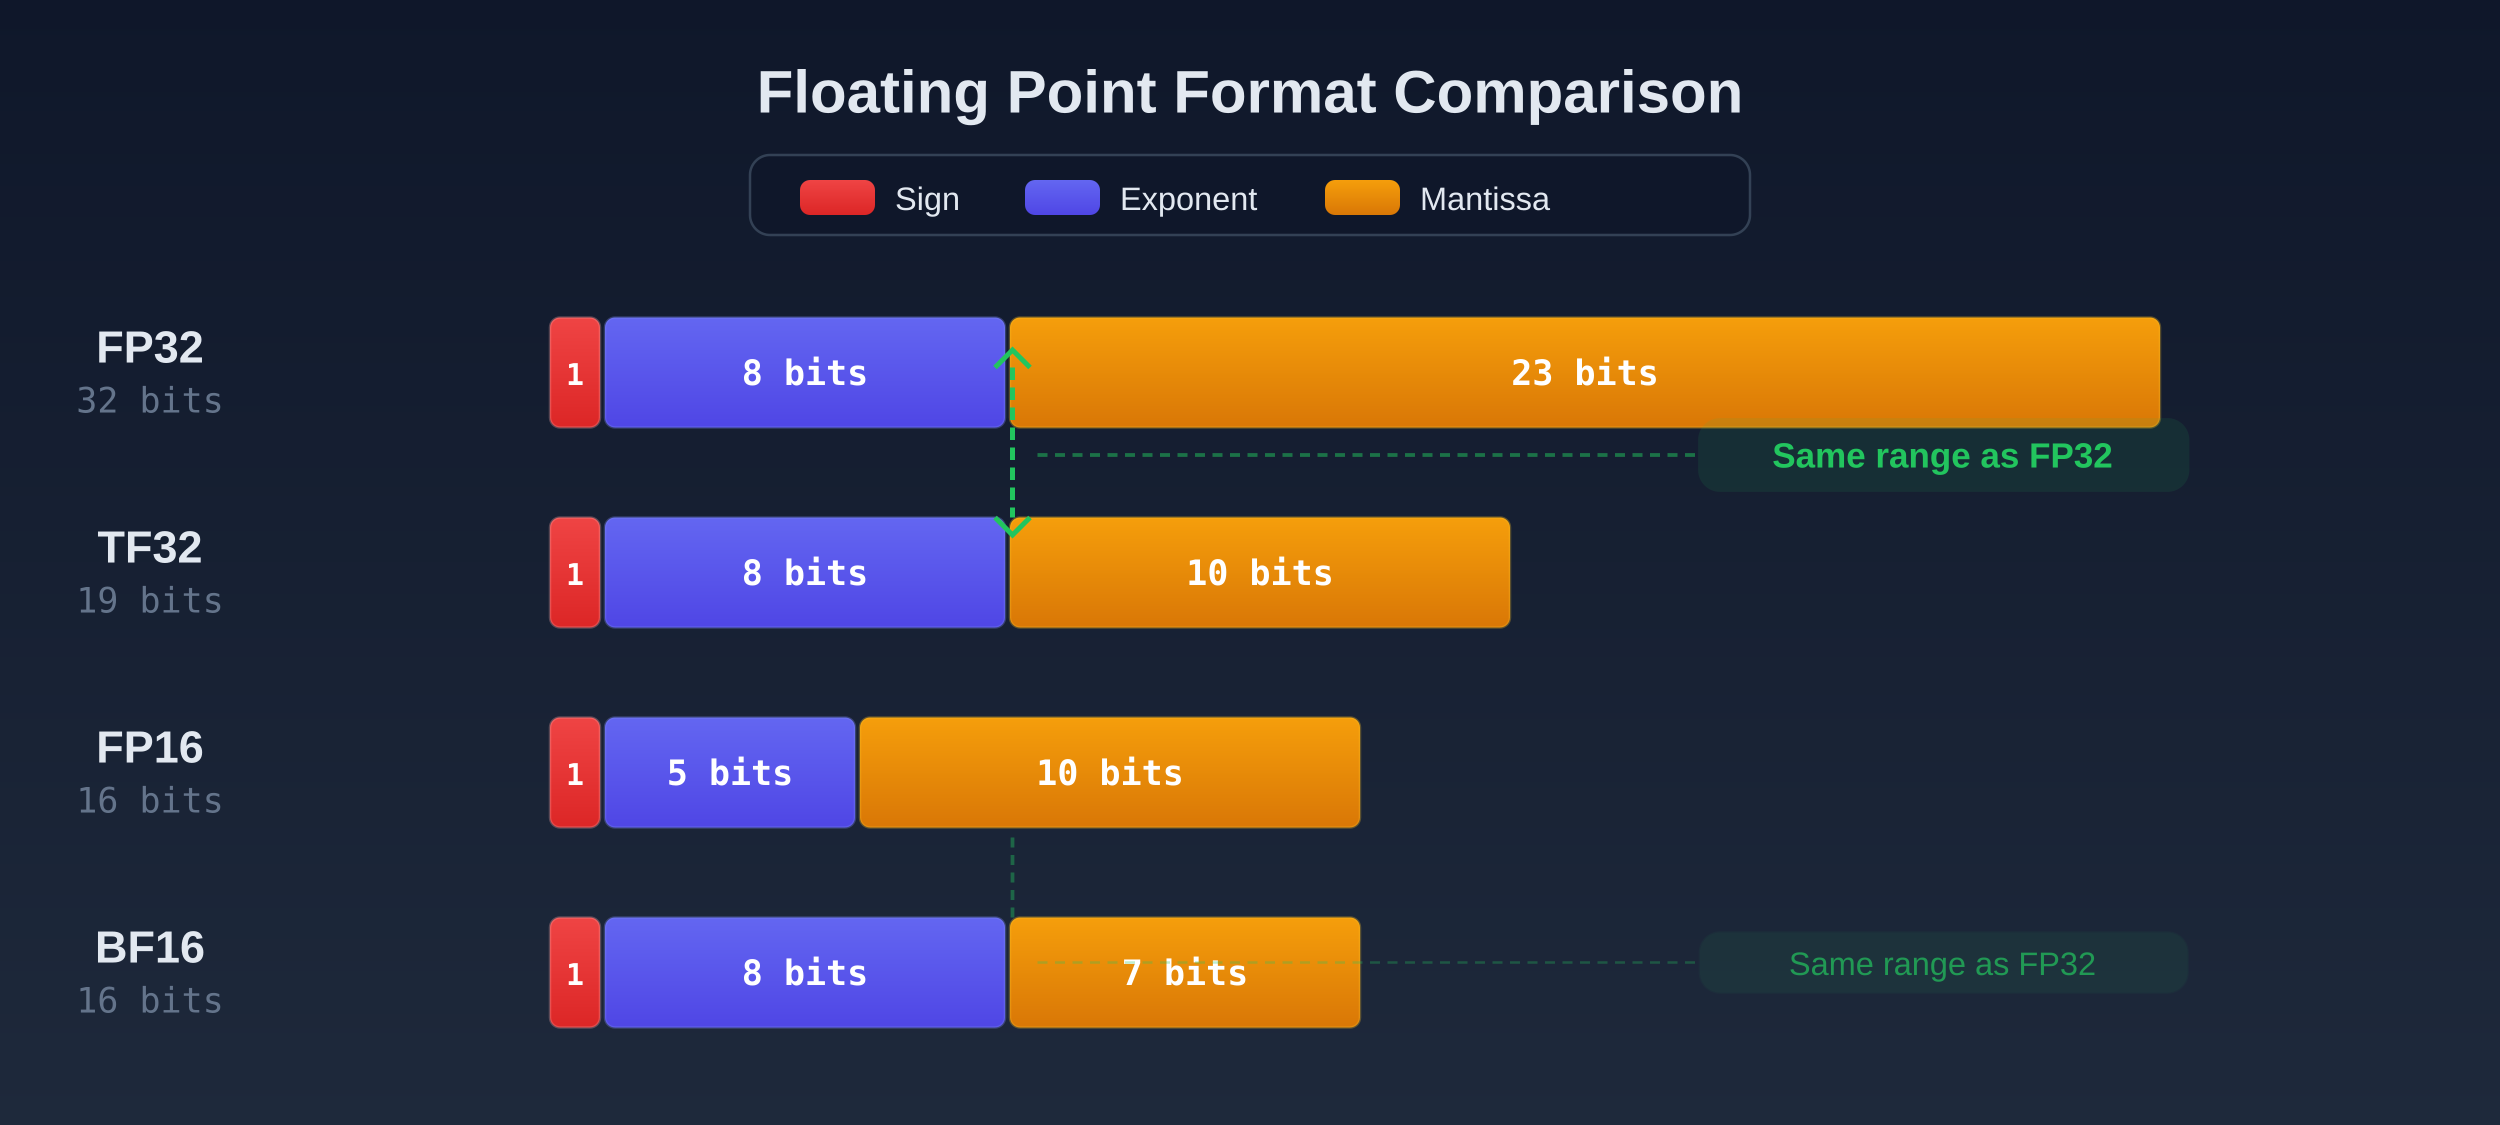
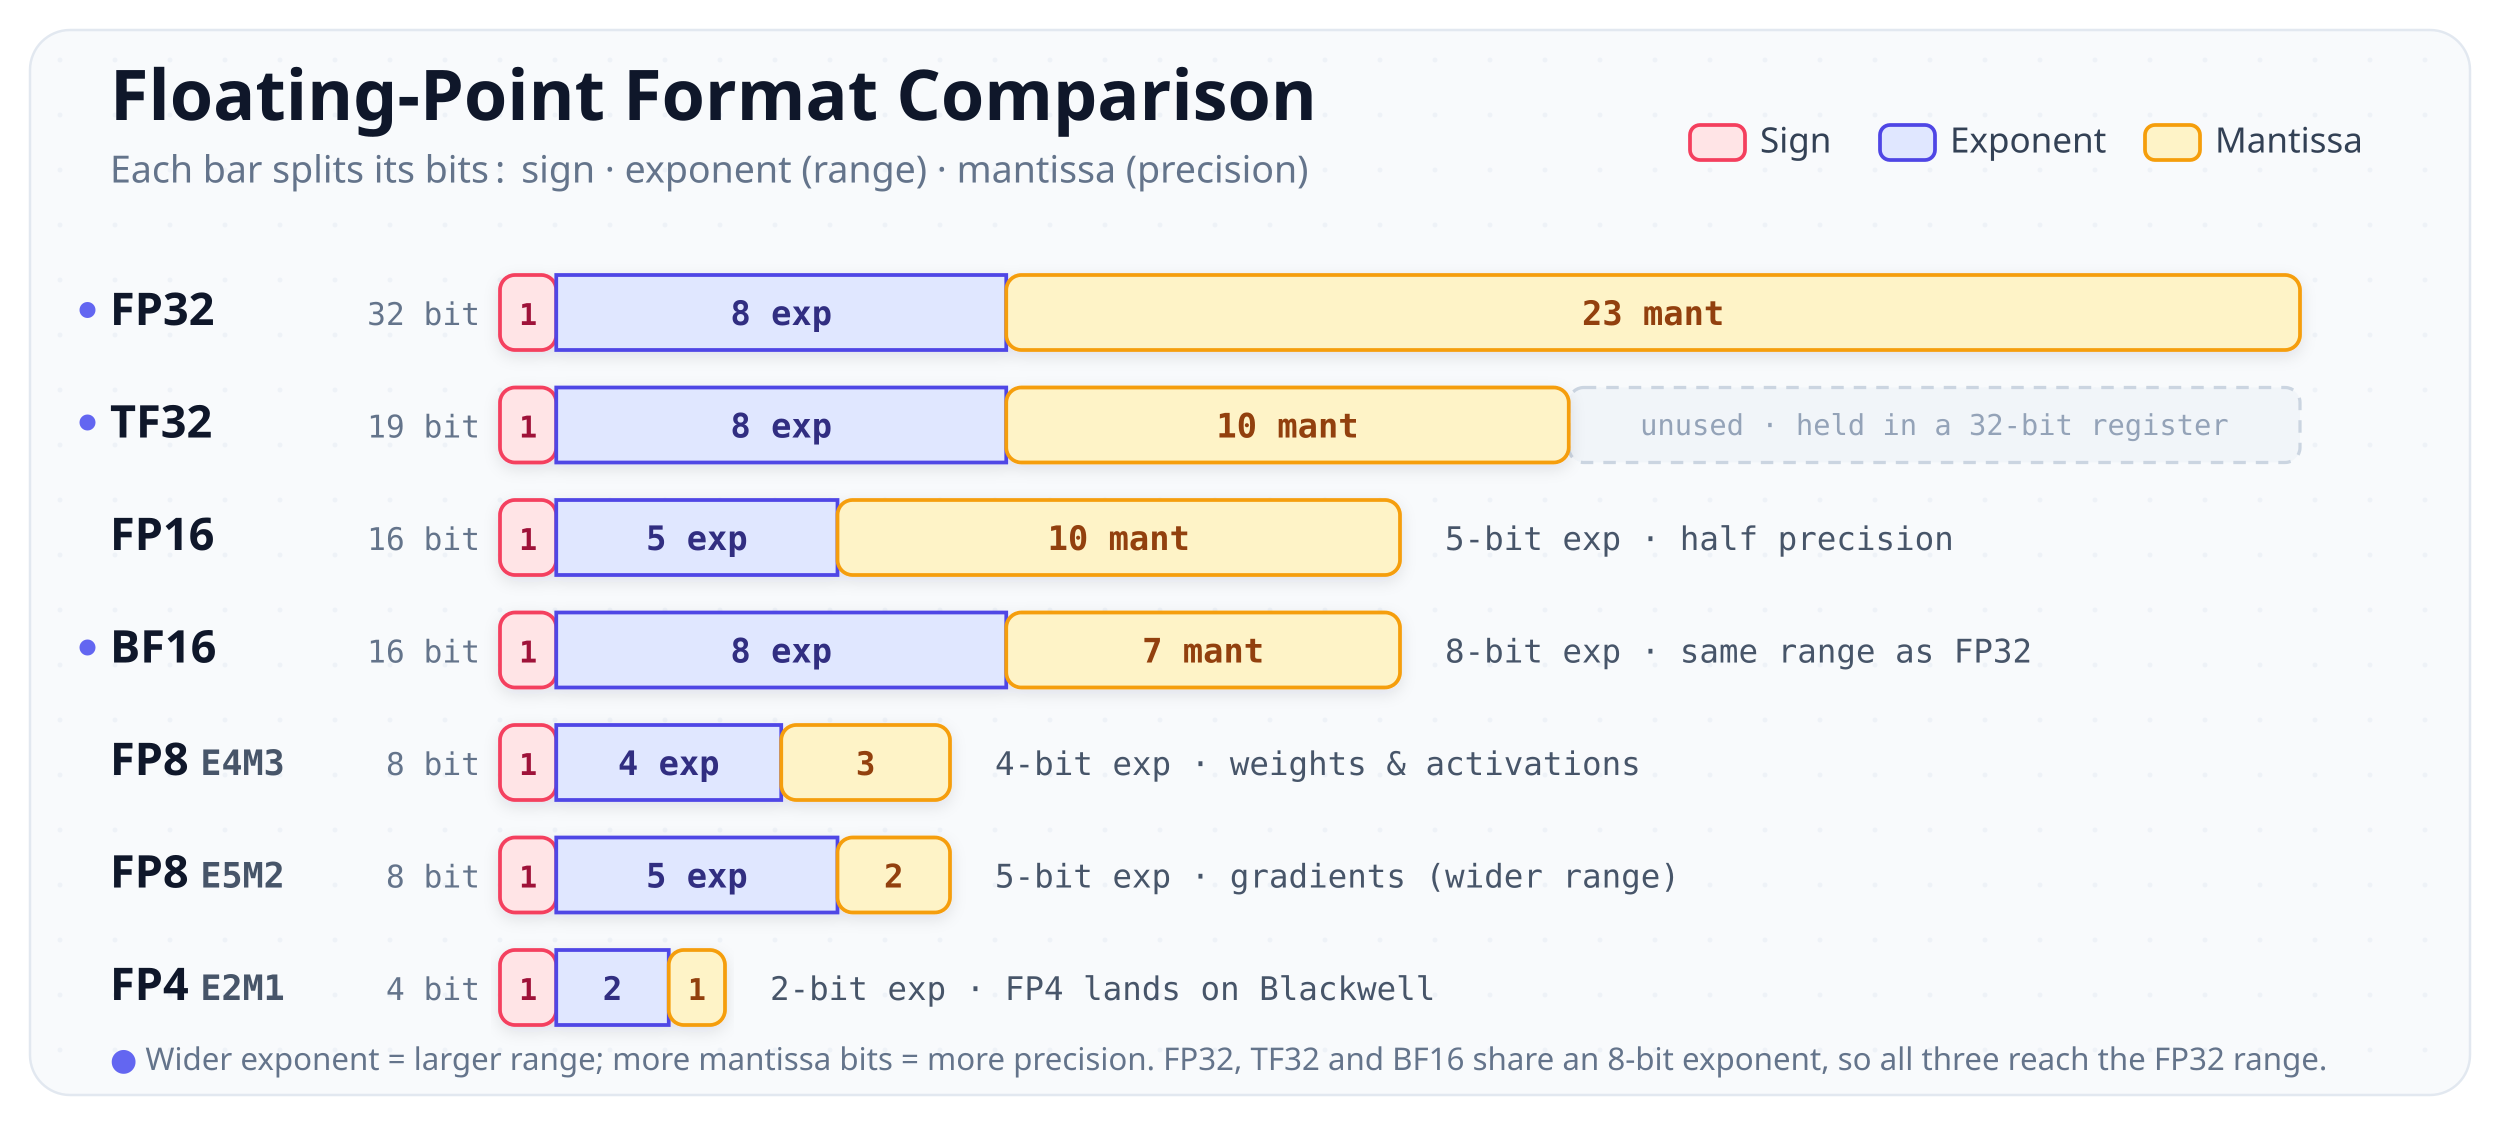
- <svg xmlns="http://www.w3.org/2000/svg" viewBox="0 0 1000 450">
+ <svg xmlns="http://www.w3.org/2000/svg" width="1000" height="450" viewBox="0 0 1000 450" role="img" aria-label="Floating-point format bit layouts compared: FP32 (1 sign, 8 exponent, 23 mantissa), TF32 (1/8/10, 19 bits used), FP16 (1/5/10), BF16 (1/8/7), FP8 E4M3 (1/4/3), FP8 E5M2 (1/5/2) and FP4 E2M1 (1/2/1), each drawn as a horizontal bit-field bar.">
  <defs>
-     <linearGradient id="bg-fp" x1="0" y1="0" x2="0" y2="1">
-       <stop offset="0%" stop-color="#0f172a" />
-       <stop offset="100%" stop-color="#1e293b" />
-     </linearGradient>
-     <linearGradient id="signGrad" x1="0" y1="0" x2="0" y2="1">
-       <stop offset="0%" stop-color="#ef4444" />
-       <stop offset="100%" stop-color="#dc2626" />
-     </linearGradient>
-     <linearGradient id="expGrad" x1="0" y1="0" x2="0" y2="1">
-       <stop offset="0%" stop-color="#6366f1" />
-       <stop offset="100%" stop-color="#4f46e5" />
-     </linearGradient>
-     <linearGradient id="mantGrad" x1="0" y1="0" x2="0" y2="1">
-       <stop offset="0%" stop-color="#f59e0b" />
-       <stop offset="100%" stop-color="#d97706" />
-     </linearGradient>
+     <style>
+       .ttl  { font-family: Montserrat, 'Segoe UI', system-ui, sans-serif; }
+       .lbl  { font-family: Montserrat, 'Segoe UI', system-ui, sans-serif; }
+       .mono { font-family: 'JetBrains Mono', ui-monospace, 'SF Mono', Menlo, Consolas, monospace; }
+     </style>
+     <filter id="fpCard" x="-4%" y="-30%" width="108%" height="160%">
+       <feDropShadow dx="0" dy="2" stdDeviation="3" flood-color="#0F172A" flood-opacity="0.10" />
+     </filter>
+     <pattern id="fpDots" x="0" y="0" width="22" height="22" patternUnits="userSpaceOnUse">
+       <circle cx="2" cy="2" r="1" fill="#EEF2F7" />
+     </pattern>
  </defs>
-   <rect width="1000" height="450" fill="url(#bg-fp)" />
-   <text x="500" y="45" text-anchor="middle" font-family="'Segoe UI', Arial, sans-serif" font-size="24" font-weight="bold" fill="#e2e8f0">Floating Point Format Comparison</text>
-   <rect x="300" y="62" width="400" height="32" rx="8" fill="#0f172a" stroke="#334155" stroke-width="1" />
-   <rect x="320" y="72" width="30" height="14" rx="4" fill="url(#signGrad)" />
-   <text x="358" y="84" font-family="'Segoe UI', Arial, sans-serif" font-size="13" fill="#e2e8f0">Sign</text>
-   <rect x="410" y="72" width="30" height="14" rx="4" fill="url(#expGrad)" />
-   <text x="448" y="84" font-family="'Segoe UI', Arial, sans-serif" font-size="13" fill="#e2e8f0">Exponent</text>
-   <rect x="530" y="72" width="30" height="14" rx="4" fill="url(#mantGrad)" />
-   <text x="568" y="84" font-family="'Segoe UI', Arial, sans-serif" font-size="13" fill="#e2e8f0">Mantissa</text>
-   <g transform="translate(0, 115)">
-     <text x="60" y="30" text-anchor="middle" font-family="'Segoe UI', Arial, sans-serif" font-size="18" font-weight="bold" fill="#e2e8f0">FP32</text>
-     <text x="60" y="50" text-anchor="middle" font-family="monospace" font-size="14" fill="#64748b">32 bits</text>
-     <rect x="220" y="12" width="20" height="44" rx="4" fill="url(#signGrad)" stroke="#fca5a5" stroke-width="1" stroke-opacity="0.3" />
-     <text x="230" y="39" text-anchor="middle" font-family="monospace" font-size="12" fill="white" font-weight="bold">1</text>
-     <rect x="242" y="12" width="160" height="44" rx="4" fill="url(#expGrad)" stroke="#818cf8" stroke-width="1" stroke-opacity="0.3" />
-     <text x="322" y="39" text-anchor="middle" font-family="monospace" font-size="14" fill="white" font-weight="bold">8 bits</text>
-     <rect x="404" y="12" width="460" height="44" rx="4" fill="url(#mantGrad)" stroke="#fbbf24" stroke-width="1" stroke-opacity="0.3" />
-     <text x="634" y="39" text-anchor="middle" font-family="monospace" font-size="14" fill="white" font-weight="bold">23 bits</text>
+   <rect width="1000" height="450" fill="#FFFFFF" />
+   <rect x="12" y="12" width="976" height="426" rx="16" fill="#F8FAFC" stroke="#E2E8F0" stroke-width="1" />
+   <rect x="12" y="12" width="976" height="426" rx="16" fill="url(#fpDots)" />
+   <text x="44" y="48" class="ttl" font-size="28" font-weight="700" fill="#0F172A">Floating-Point Format Comparison</text>
+   <text x="44" y="73" class="lbl" font-size="15" fill="#64748B">Each bar splits its bits :  sign · exponent (range) · mantissa (precision)</text>
+   <g>
+     <rect x="676" y="50" width="22" height="14" rx="4" fill="#FFE4E6" stroke="#F43F5E" stroke-width="1.5" />
+     <text x="704" y="61" class="lbl" font-size="14" fill="#334155">Sign</text>
+     <rect x="752" y="50" width="22" height="14" rx="4" fill="#E0E7FF" stroke="#4F46E5" stroke-width="1.5" />
+     <text x="780" y="61" class="lbl" font-size="14" fill="#334155">Exponent</text>
+     <rect x="858" y="50" width="22" height="14" rx="4" fill="#FEF3C7" stroke="#F59E0B" stroke-width="1.5" />
+     <text x="886" y="61" class="lbl" font-size="14" fill="#334155">Mantissa</text>
  </g>
-   <g transform="translate(0, 195)">
-     <text x="60" y="30" text-anchor="middle" font-family="'Segoe UI', Arial, sans-serif" font-size="18" font-weight="bold" fill="#e2e8f0">TF32</text>
-     <text x="60" y="50" text-anchor="middle" font-family="monospace" font-size="14" fill="#64748b">19 bits</text>
-     <rect x="220" y="12" width="20" height="44" rx="4" fill="url(#signGrad)" stroke="#fca5a5" stroke-width="1" stroke-opacity="0.3" />
-     <text x="230" y="39" text-anchor="middle" font-family="monospace" font-size="12" fill="white" font-weight="bold">1</text>
-     <rect x="242" y="12" width="160" height="44" rx="4" fill="url(#expGrad)" stroke="#818cf8" stroke-width="1" stroke-opacity="0.3" />
-     <text x="322" y="39" text-anchor="middle" font-family="monospace" font-size="14" fill="white" font-weight="bold">8 bits</text>
-     <rect x="404" y="12" width="200" height="44" rx="4" fill="url(#mantGrad)" stroke="#fbbf24" stroke-width="1" stroke-opacity="0.3" />
-     <text x="504" y="39" text-anchor="middle" font-family="monospace" font-size="14" fill="white" font-weight="bold">10 bits</text>
+   <g>
+     <circle cx="35" cy="124" r="3.2" fill="#6366F1" />
+     <text x="44" y="130" class="ttl" font-size="18" font-weight="700" fill="#0F172A">FP32</text>
+     <text x="192" y="130" text-anchor="end" class="mono" font-size="12.5" fill="#64748B">32 bit</text>
+     <g filter="url(#fpCard)">
+       <rect x="200" y="110" width="22.5" height="30" rx="6" fill="#FFE4E6" stroke="#F43F5E" stroke-width="1.5" />
+       <rect x="222.5" y="110" width="180" height="30" fill="#E0E7FF" stroke="#4F46E5" stroke-width="1.5" />
+       <rect x="402.5" y="110" width="517.5" height="30" rx="6" fill="#FEF3C7" stroke="#F59E0B" stroke-width="1.5" />
+     </g>
+     <text x="211.25" y="130" text-anchor="middle" class="mono" font-size="12" font-weight="700" fill="#9F1239">1</text>
+     <text x="312.5" y="130" text-anchor="middle" class="mono" font-size="13.5" font-weight="700" fill="#312E81">8 exp</text>
+     <text x="661.25" y="130" text-anchor="middle" class="mono" font-size="13.5" font-weight="700" fill="#92400E">23 mant</text>
  </g>
-   <g transform="translate(0, 275)">
-     <text x="60" y="30" text-anchor="middle" font-family="'Segoe UI', Arial, sans-serif" font-size="18" font-weight="bold" fill="#e2e8f0">FP16</text>
-     <text x="60" y="50" text-anchor="middle" font-family="monospace" font-size="14" fill="#64748b">16 bits</text>
-     <rect x="220" y="12" width="20" height="44" rx="4" fill="url(#signGrad)" stroke="#fca5a5" stroke-width="1" stroke-opacity="0.3" />
-     <text x="230" y="39" text-anchor="middle" font-family="monospace" font-size="12" fill="white" font-weight="bold">1</text>
-     <rect x="242" y="12" width="100" height="44" rx="4" fill="url(#expGrad)" stroke="#818cf8" stroke-width="1" stroke-opacity="0.3" />
-     <text x="292" y="39" text-anchor="middle" font-family="monospace" font-size="14" fill="white" font-weight="bold">5 bits</text>
-     <rect x="344" y="12" width="200" height="44" rx="4" fill="url(#mantGrad)" stroke="#fbbf24" stroke-width="1" stroke-opacity="0.3" />
-     <text x="444" y="39" text-anchor="middle" font-family="monospace" font-size="14" fill="white" font-weight="bold">10 bits</text>
+   <g>
+     <circle cx="35" cy="169" r="3.2" fill="#6366F1" />
+     <text x="44" y="175" class="ttl" font-size="18" font-weight="700" fill="#0F172A">TF32</text>
+     <text x="192" y="175" text-anchor="end" class="mono" font-size="12.5" fill="#64748B">19 bit</text>
+     <rect x="627.5" y="155" width="292.5" height="30" rx="6" fill="#F1F5F9" stroke="#CBD5E1" stroke-width="1.3" stroke-dasharray="5,4" />
+     <text x="773.75" y="174" text-anchor="middle" class="mono" font-size="11.5" fill="#94A3B8">unused · held in a 32-bit register</text>
+     <g filter="url(#fpCard)">
+       <rect x="200" y="155" width="22.5" height="30" rx="6" fill="#FFE4E6" stroke="#F43F5E" stroke-width="1.5" />
+       <rect x="222.5" y="155" width="180" height="30" fill="#E0E7FF" stroke="#4F46E5" stroke-width="1.5" />
+       <rect x="402.5" y="155" width="225" height="30" rx="6" fill="#FEF3C7" stroke="#F59E0B" stroke-width="1.5" />
+     </g>
+     <text x="211.25" y="175" text-anchor="middle" class="mono" font-size="12" font-weight="700" fill="#9F1239">1</text>
+     <text x="312.5" y="175" text-anchor="middle" class="mono" font-size="13.5" font-weight="700" fill="#312E81">8 exp</text>
+     <text x="515" y="175" text-anchor="middle" class="mono" font-size="13.5" font-weight="700" fill="#92400E">10 mant</text>
  </g>
-   <g transform="translate(0, 355)">
-     <text x="60" y="30" text-anchor="middle" font-family="'Segoe UI', Arial, sans-serif" font-size="18" font-weight="bold" fill="#e2e8f0">BF16</text>
-     <text x="60" y="50" text-anchor="middle" font-family="monospace" font-size="14" fill="#64748b">16 bits</text>
-     <rect x="220" y="12" width="20" height="44" rx="4" fill="url(#signGrad)" stroke="#fca5a5" stroke-width="1" stroke-opacity="0.3" />
-     <text x="230" y="39" text-anchor="middle" font-family="monospace" font-size="12" fill="white" font-weight="bold">1</text>
-     <rect x="242" y="12" width="160" height="44" rx="4" fill="url(#expGrad)" stroke="#818cf8" stroke-width="1" stroke-opacity="0.3" />
-     <text x="322" y="39" text-anchor="middle" font-family="monospace" font-size="14" fill="white" font-weight="bold">8 bits</text>
-     <rect x="404" y="12" width="140" height="44" rx="4" fill="url(#mantGrad)" stroke="#fbbf24" stroke-width="1" stroke-opacity="0.3" />
-     <text x="474" y="39" text-anchor="middle" font-family="monospace" font-size="14" fill="white" font-weight="bold">7 bits</text>
+   <g>
+     <text x="44" y="220" class="ttl" font-size="18" font-weight="700" fill="#0F172A">FP16</text>
+     <text x="192" y="220" text-anchor="end" class="mono" font-size="12.5" fill="#64748B">16 bit</text>
+     <g filter="url(#fpCard)">
+       <rect x="200" y="200" width="22.5" height="30" rx="6" fill="#FFE4E6" stroke="#F43F5E" stroke-width="1.5" />
+       <rect x="222.5" y="200" width="112.5" height="30" fill="#E0E7FF" stroke="#4F46E5" stroke-width="1.5" />
+       <rect x="335" y="200" width="225" height="30" rx="6" fill="#FEF3C7" stroke="#F59E0B" stroke-width="1.5" />
+     </g>
+     <text x="211.25" y="220" text-anchor="middle" class="mono" font-size="12" font-weight="700" fill="#9F1239">1</text>
+     <text x="278.75" y="220" text-anchor="middle" class="mono" font-size="13.5" font-weight="700" fill="#312E81">5 exp</text>
+     <text x="447.5" y="220" text-anchor="middle" class="mono" font-size="13.5" font-weight="700" fill="#92400E">10 mant</text>
+     <text x="578" y="220" class="mono" font-size="13" fill="#475569">5-bit exp · half precision</text>
  </g>
-   <line x1="405" y1="147" x2="405" y2="207" stroke="#22c55e" stroke-width="2" stroke-dasharray="5,3" />
-   <path d="M 398,147 L 405,140 L 412,147" fill="none" stroke="#22c55e" stroke-width="2" />
-   <path d="M 398,207 L 405,214 L 412,207" fill="none" stroke="#22c55e" stroke-width="2" />
-   <rect x="680" y="168" width="195" height="28" rx="8" fill="#22c55e" opacity="0.1" stroke="#22c55e" stroke-width="1.5" />
-   <text x="777" y="187" text-anchor="middle" font-family="'Segoe UI', Arial, sans-serif" font-size="14" font-weight="bold" fill="#22c55e">Same range as FP32</text>
-   <line x1="678" y1="182" x2="415" y2="182" stroke="#22c55e" stroke-width="1.5" stroke-dasharray="4,3" opacity="0.5" />
-   <line x1="405" y1="335" x2="405" y2="367" stroke="#22c55e" stroke-width="1.5" stroke-dasharray="4,3" opacity="0.4" />
-   <rect x="680" y="373" width="195" height="24" rx="8" fill="#22c55e" opacity="0.08" stroke="#22c55e" stroke-width="1" stroke-opacity="0.5" />
-   <text x="777" y="390" text-anchor="middle" font-family="'Segoe UI', Arial, sans-serif" font-size="13" fill="#22c55e" opacity="0.7">Same range as FP32</text>
-   <line x1="678" y1="385" x2="415" y2="385" stroke="#22c55e" stroke-width="1" stroke-dasharray="4,3" opacity="0.3" />
+   <g>
+     <circle cx="35" cy="259" r="3.2" fill="#6366F1" />
+     <text x="44" y="265" class="ttl" font-size="18" font-weight="700" fill="#0F172A">BF16</text>
+     <text x="192" y="265" text-anchor="end" class="mono" font-size="12.5" fill="#64748B">16 bit</text>
+     <g filter="url(#fpCard)">
+       <rect x="200" y="245" width="22.5" height="30" rx="6" fill="#FFE4E6" stroke="#F43F5E" stroke-width="1.5" />
+       <rect x="222.5" y="245" width="180" height="30" fill="#E0E7FF" stroke="#4F46E5" stroke-width="1.5" />
+       <rect x="402.5" y="245" width="157.5" height="30" rx="6" fill="#FEF3C7" stroke="#F59E0B" stroke-width="1.5" />
+     </g>
+     <text x="211.25" y="265" text-anchor="middle" class="mono" font-size="12" font-weight="700" fill="#9F1239">1</text>
+     <text x="312.5" y="265" text-anchor="middle" class="mono" font-size="13.5" font-weight="700" fill="#312E81">8 exp</text>
+     <text x="481.25" y="265" text-anchor="middle" class="mono" font-size="13.5" font-weight="700" fill="#92400E">7 mant</text>
+     <text x="578" y="265" class="mono" font-size="13" fill="#475569">8-bit exp · same range as FP32</text>
+   </g>
+   <g>
+     <text x="44" y="310" class="ttl" font-size="18" font-weight="700" fill="#0F172A">FP8 <tspan class="mono" font-size="14" fill="#475569">E4M3</tspan>
+     </text>
+     <text x="192" y="310" text-anchor="end" class="mono" font-size="12.5" fill="#64748B">8 bit</text>
+     <g filter="url(#fpCard)">
+       <rect x="200" y="290" width="22.5" height="30" rx="6" fill="#FFE4E6" stroke="#F43F5E" stroke-width="1.5" />
+       <rect x="222.5" y="290" width="90" height="30" fill="#E0E7FF" stroke="#4F46E5" stroke-width="1.5" />
+       <rect x="312.5" y="290" width="67.5" height="30" rx="6" fill="#FEF3C7" stroke="#F59E0B" stroke-width="1.5" />
+     </g>
+     <text x="211.25" y="310" text-anchor="middle" class="mono" font-size="12" font-weight="700" fill="#9F1239">1</text>
+     <text x="267.5" y="310" text-anchor="middle" class="mono" font-size="13.5" font-weight="700" fill="#312E81">4 exp</text>
+     <text x="346.25" y="310" text-anchor="middle" class="mono" font-size="13" font-weight="700" fill="#92400E">3</text>
+     <text x="398" y="310" class="mono" font-size="13" fill="#475569">4-bit exp · weights &amp; activations</text>
+   </g>
+   <g>
+     <text x="44" y="355" class="ttl" font-size="18" font-weight="700" fill="#0F172A">FP8 <tspan class="mono" font-size="14" fill="#475569">E5M2</tspan>
+     </text>
+     <text x="192" y="355" text-anchor="end" class="mono" font-size="12.5" fill="#64748B">8 bit</text>
+     <g filter="url(#fpCard)">
+       <rect x="200" y="335" width="22.5" height="30" rx="6" fill="#FFE4E6" stroke="#F43F5E" stroke-width="1.5" />
+       <rect x="222.5" y="335" width="112.5" height="30" fill="#E0E7FF" stroke="#4F46E5" stroke-width="1.5" />
+       <rect x="335" y="335" width="45" height="30" rx="6" fill="#FEF3C7" stroke="#F59E0B" stroke-width="1.5" />
+     </g>
+     <text x="211.25" y="355" text-anchor="middle" class="mono" font-size="12" font-weight="700" fill="#9F1239">1</text>
+     <text x="278.75" y="355" text-anchor="middle" class="mono" font-size="13.5" font-weight="700" fill="#312E81">5 exp</text>
+     <text x="357.5" y="355" text-anchor="middle" class="mono" font-size="13" font-weight="700" fill="#92400E">2</text>
+     <text x="398" y="355" class="mono" font-size="13" fill="#475569">5-bit exp · gradients (wider range)</text>
+   </g>
+   <g>
+     <text x="44" y="400" class="ttl" font-size="18" font-weight="700" fill="#0F172A">FP4 <tspan class="mono" font-size="14" fill="#475569">E2M1</tspan>
+     </text>
+     <text x="192" y="400" text-anchor="end" class="mono" font-size="12.5" fill="#64748B">4 bit</text>
+     <g filter="url(#fpCard)">
+       <rect x="200" y="380" width="22.5" height="30" rx="6" fill="#FFE4E6" stroke="#F43F5E" stroke-width="1.5" />
+       <rect x="222.5" y="380" width="45" height="30" fill="#E0E7FF" stroke="#4F46E5" stroke-width="1.5" />
+       <rect x="267.5" y="380" width="22.5" height="30" rx="6" fill="#FEF3C7" stroke="#F59E0B" stroke-width="1.5" />
+     </g>
+     <text x="211.25" y="400" text-anchor="middle" class="mono" font-size="12" font-weight="700" fill="#9F1239">1</text>
+     <text x="245" y="400" text-anchor="middle" class="mono" font-size="13" font-weight="700" fill="#312E81">2</text>
+     <text x="278.75" y="400" text-anchor="middle" class="mono" font-size="12" font-weight="700" fill="#92400E">1</text>
+     <text x="308" y="400" class="mono" font-size="13" fill="#475569">2-bit exp · FP4 lands on Blackwell</text>
+   </g>
+   <text x="44" y="428" class="lbl" font-size="12.5" fill="#64748B">
+     <tspan fill="#6366F1" font-weight="700">●</tspan> Wider exponent = larger range; more mantissa bits = more precision. FP32, TF32 and BF16 share an 8-bit exponent, so all three reach the FP32 range.</text>
</svg>
